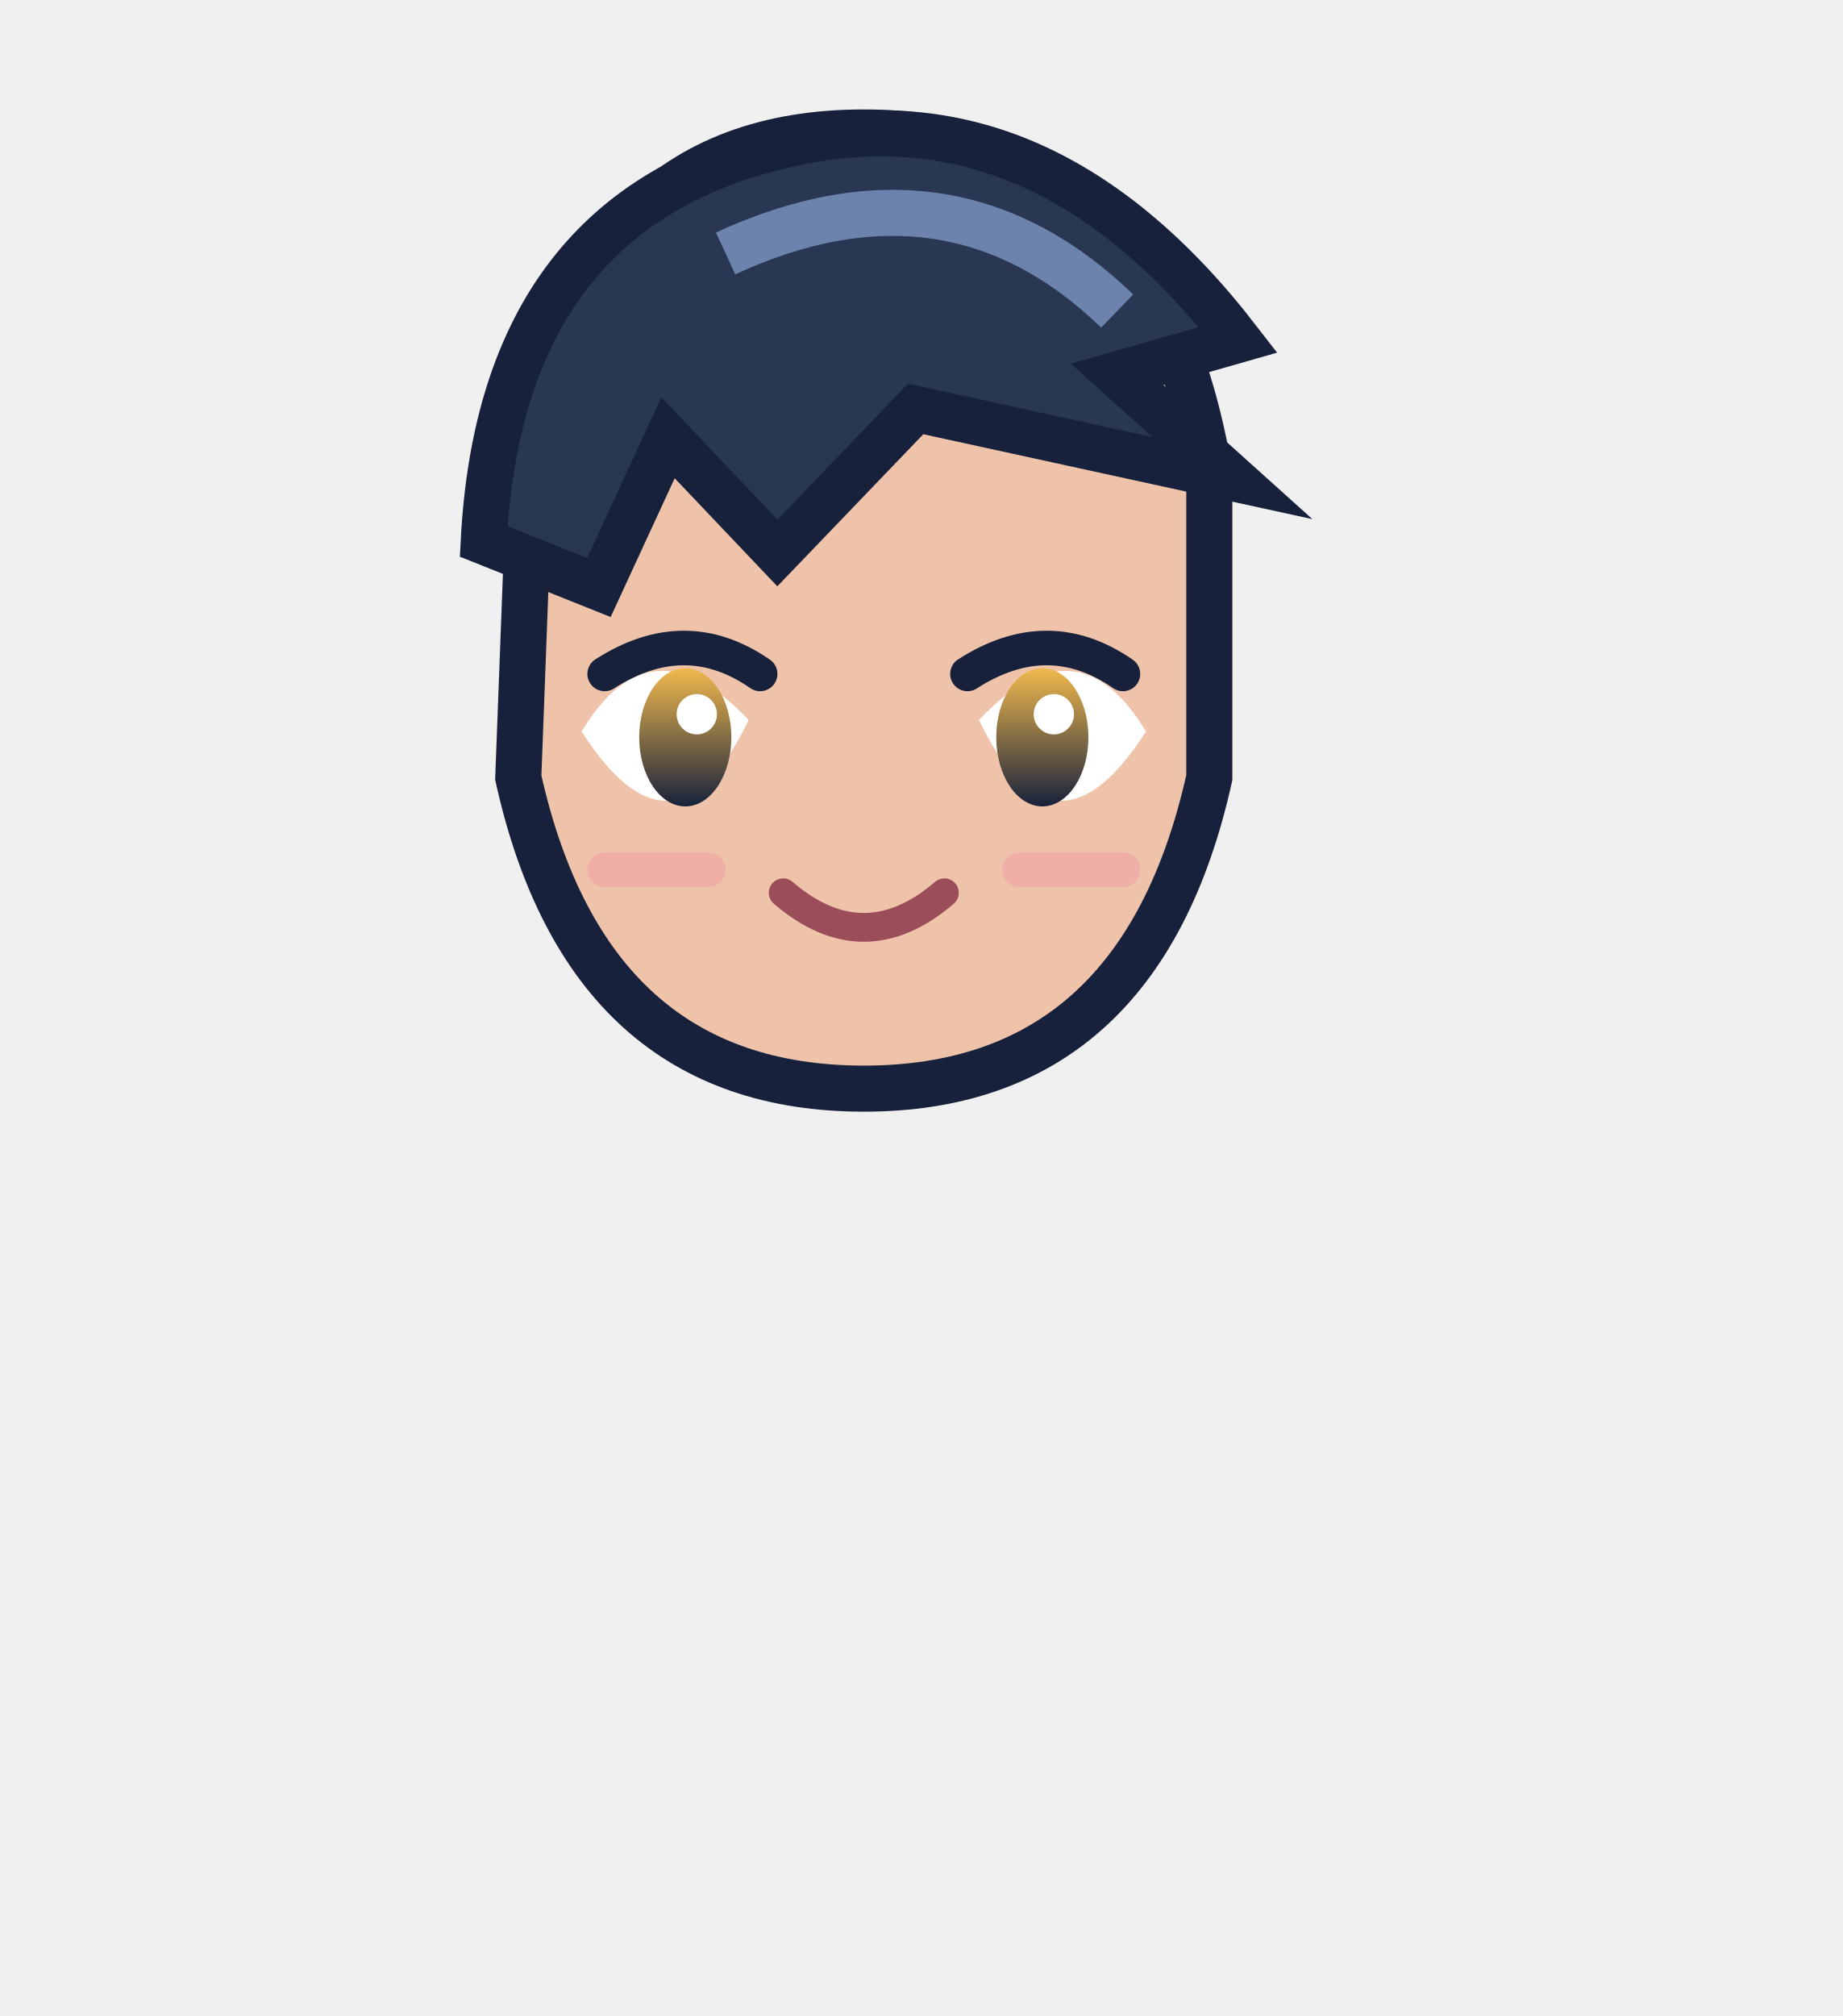
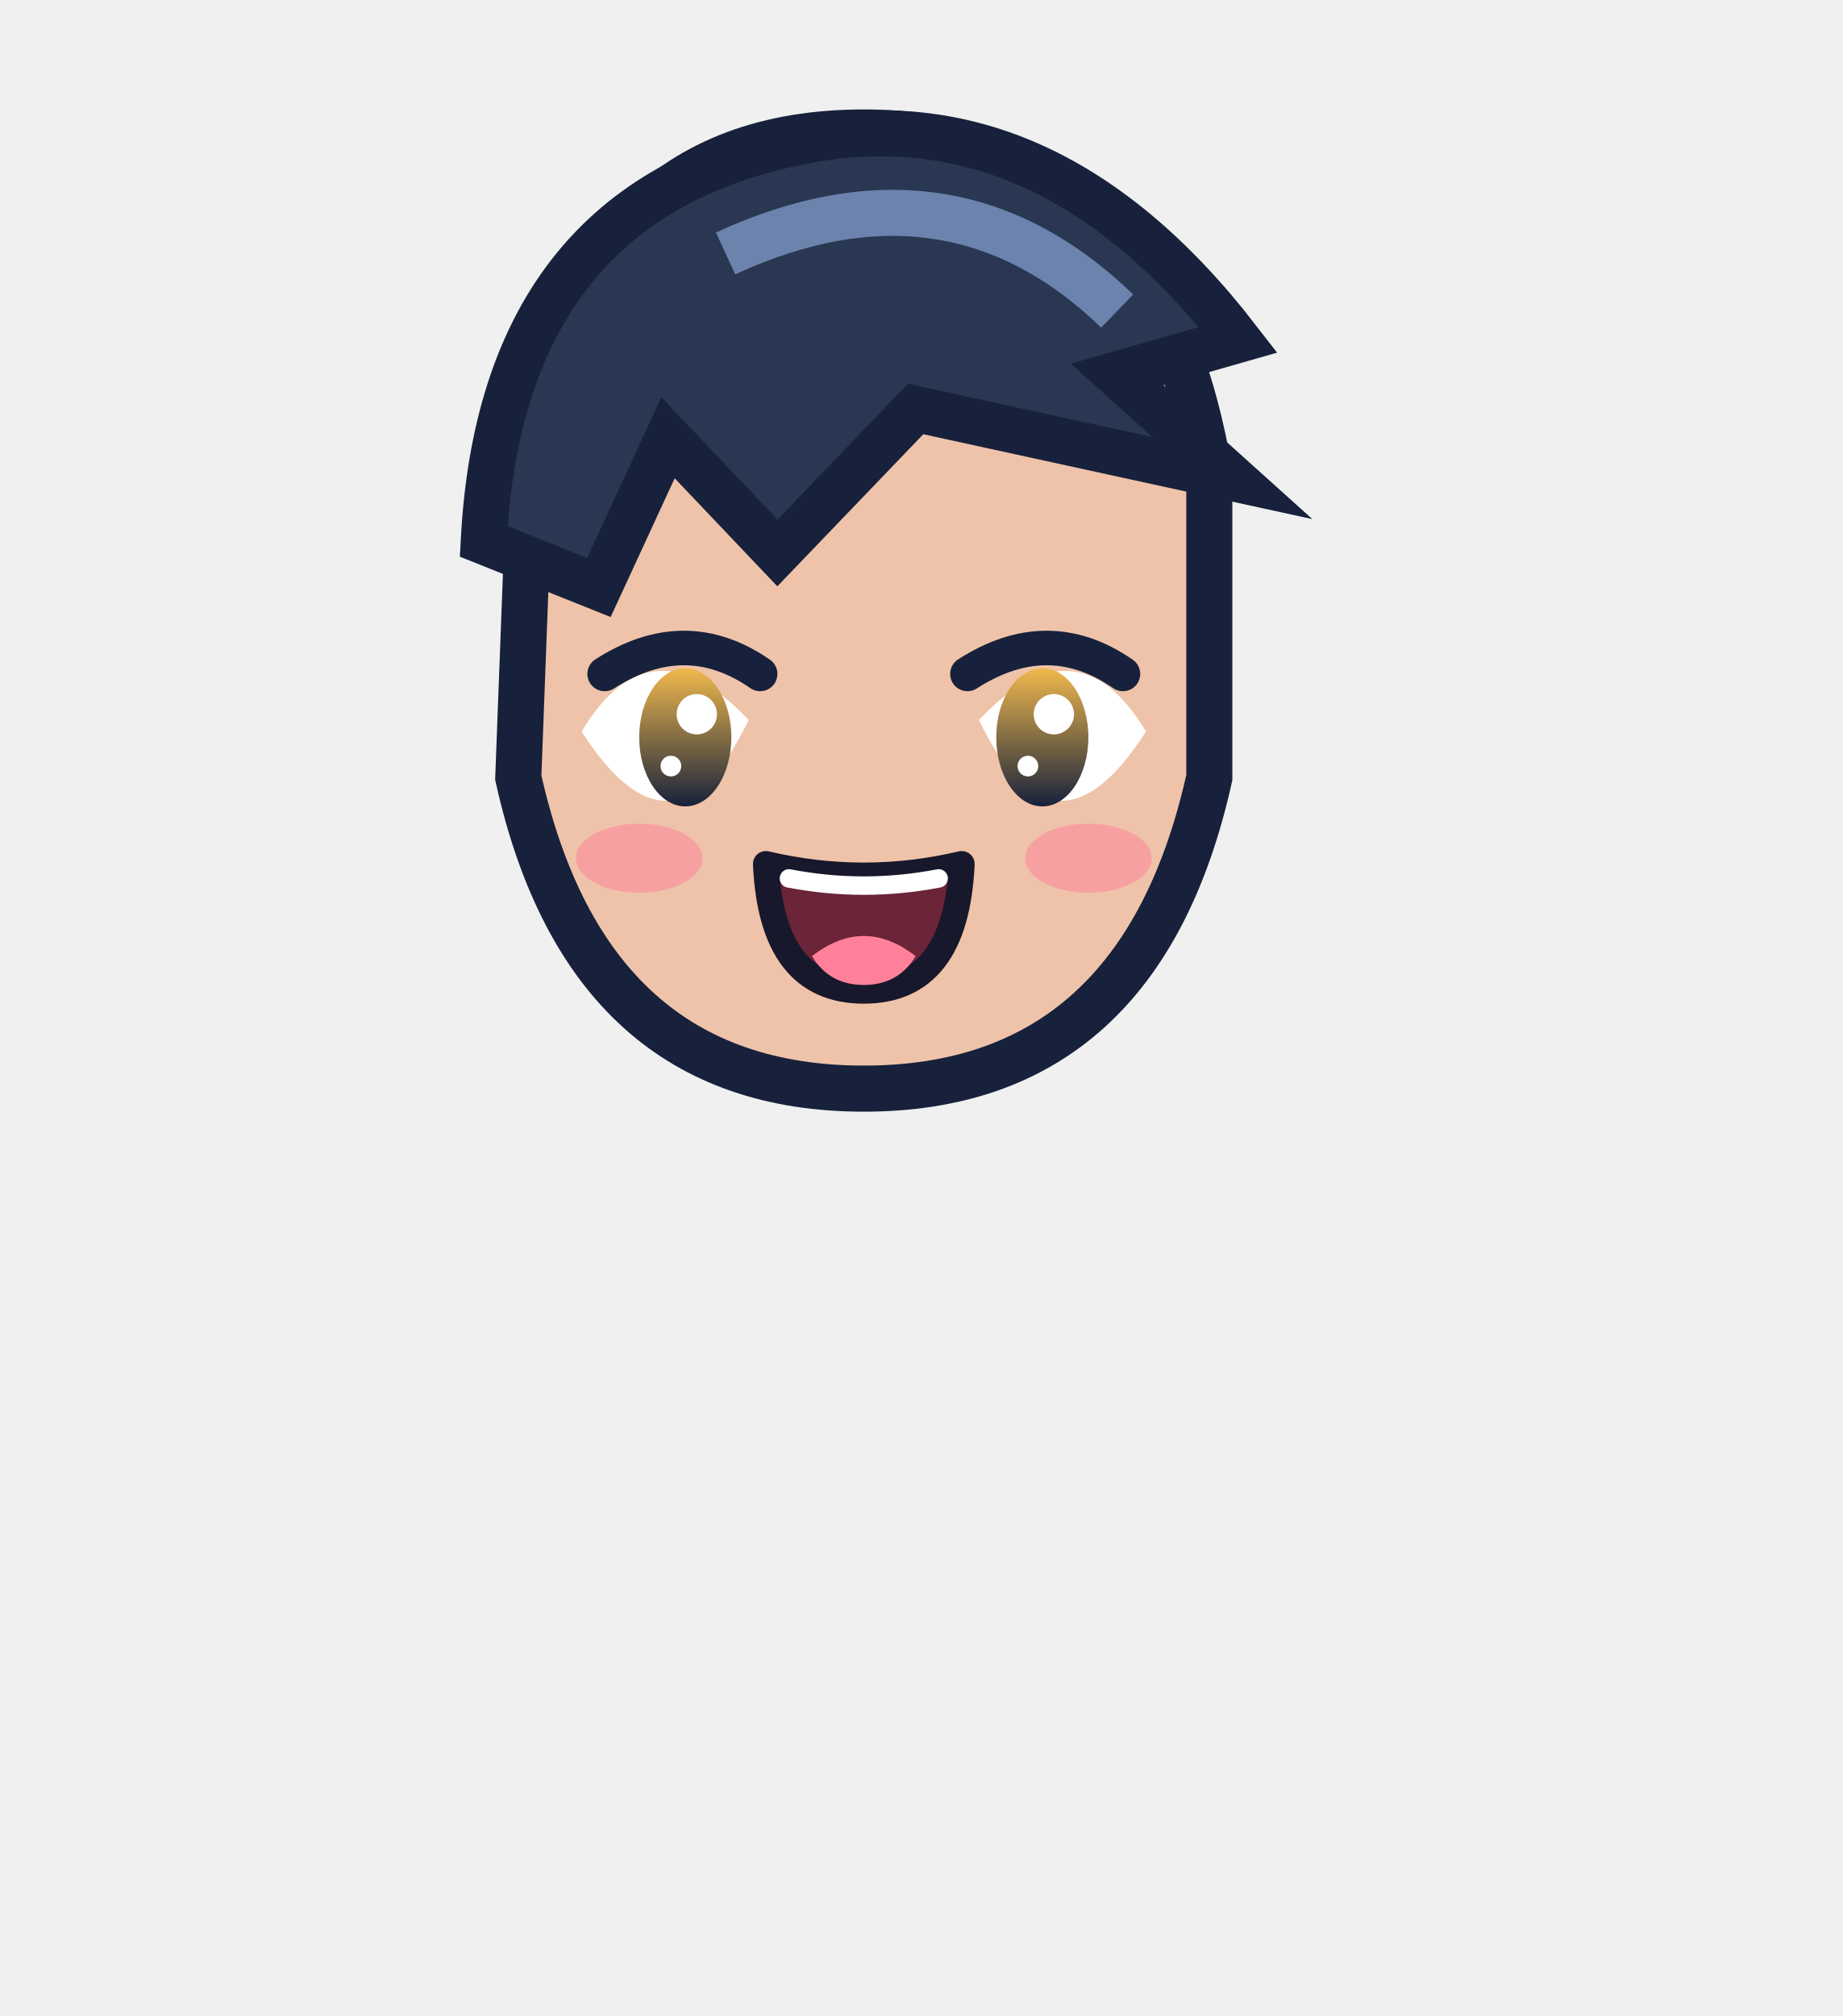
<svg xmlns="http://www.w3.org/2000/svg" viewBox="0 0 320 350">
  <defs>
    <linearGradient id="cloth3" x1="0" y1="0" x2="1" y2="1">
      <stop stop-color="#6c90ff" />
      <stop offset=".56" stop-color="#496de8" />
      <stop offset="1" stop-color="#264ac5" />
    </linearGradient>
    <linearGradient id="eye3" x1="0" y1="0" x2="0" y2="1">
      <stop stop-color="#f0b94d" />
      <stop offset="1" stop-color="#17213b" />
    </linearGradient>
  </defs>
  <g class="head-group" data-layer="head">
    <path d="M92 82q8-59 58-59t60 59v53q-12 54-60 54t-60-54Z" fill="#efc3a9" stroke="#17213b" stroke-width="8" />
    <path d="M101 127q12-20 29-2-13 27-29 2M170 125q17-18 29 2-16 25-29-2" fill="#fff" />
    <ellipse cx="119" cy="128" rx="8" ry="12" fill="url(#eye3)" />
    <ellipse cx="181" cy="128" rx="8" ry="12" fill="url(#eye3)" />
    <circle cx="121" cy="124" r="3.5" fill="#fff" />
    <circle cx="183" cy="124" r="3.5" fill="#fff" />
+     <circle cx="116.5" cy="133" r="1.8" fill="#fff" />
+     <circle cx="178.5" cy="133" r="1.8" fill="#fff" />
    <path d="M105 117q14-9 27 0M168 117q14-9 27 0" fill="none" stroke="#17213b" stroke-width="6" stroke-linecap="round" />
-     <path d="M136 155q14 12 28 0" fill="none" stroke="#9b4d59" stroke-width="5" stroke-linecap="round" />
-     <path d="M105 151h18M177 151h18" stroke="#ef94a2" stroke-width="6" opacity=".45" stroke-linecap="round" />
+     <path d="M133 150q17 4 34 0q-1 22-17 22t-17-22Z" fill="#6b2438" stroke="#17182b" stroke-width="4.5" stroke-linejoin="round" />
+     <path d="M137 152.5q13 2.5 26 0" fill="none" stroke="#fff" stroke-width="3.2" stroke-linecap="round" />
+     <path d="M141 166q9-7 18 0q-3 5-9 5t-9-5Z" fill="#ff8199" />
+     <ellipse cx="111" cy="149" rx="11" ry="6" fill="#ff7d9b" opacity=".5" />
+     <ellipse cx="189" cy="149" rx="11" ry="6" fill="#ff7d9b" opacity=".5" />
    <path d="M84 94q3-58 53-69 44-10 78 34l-21 6 20 18-55-12-24 25-19-20-12 26Z" fill="#293752" stroke="#17213b" stroke-width="8" />
    <path d="M126 44q39-18 68 10" fill="none" stroke="#6c83ad" stroke-width="8" />
  </g>
</svg>
